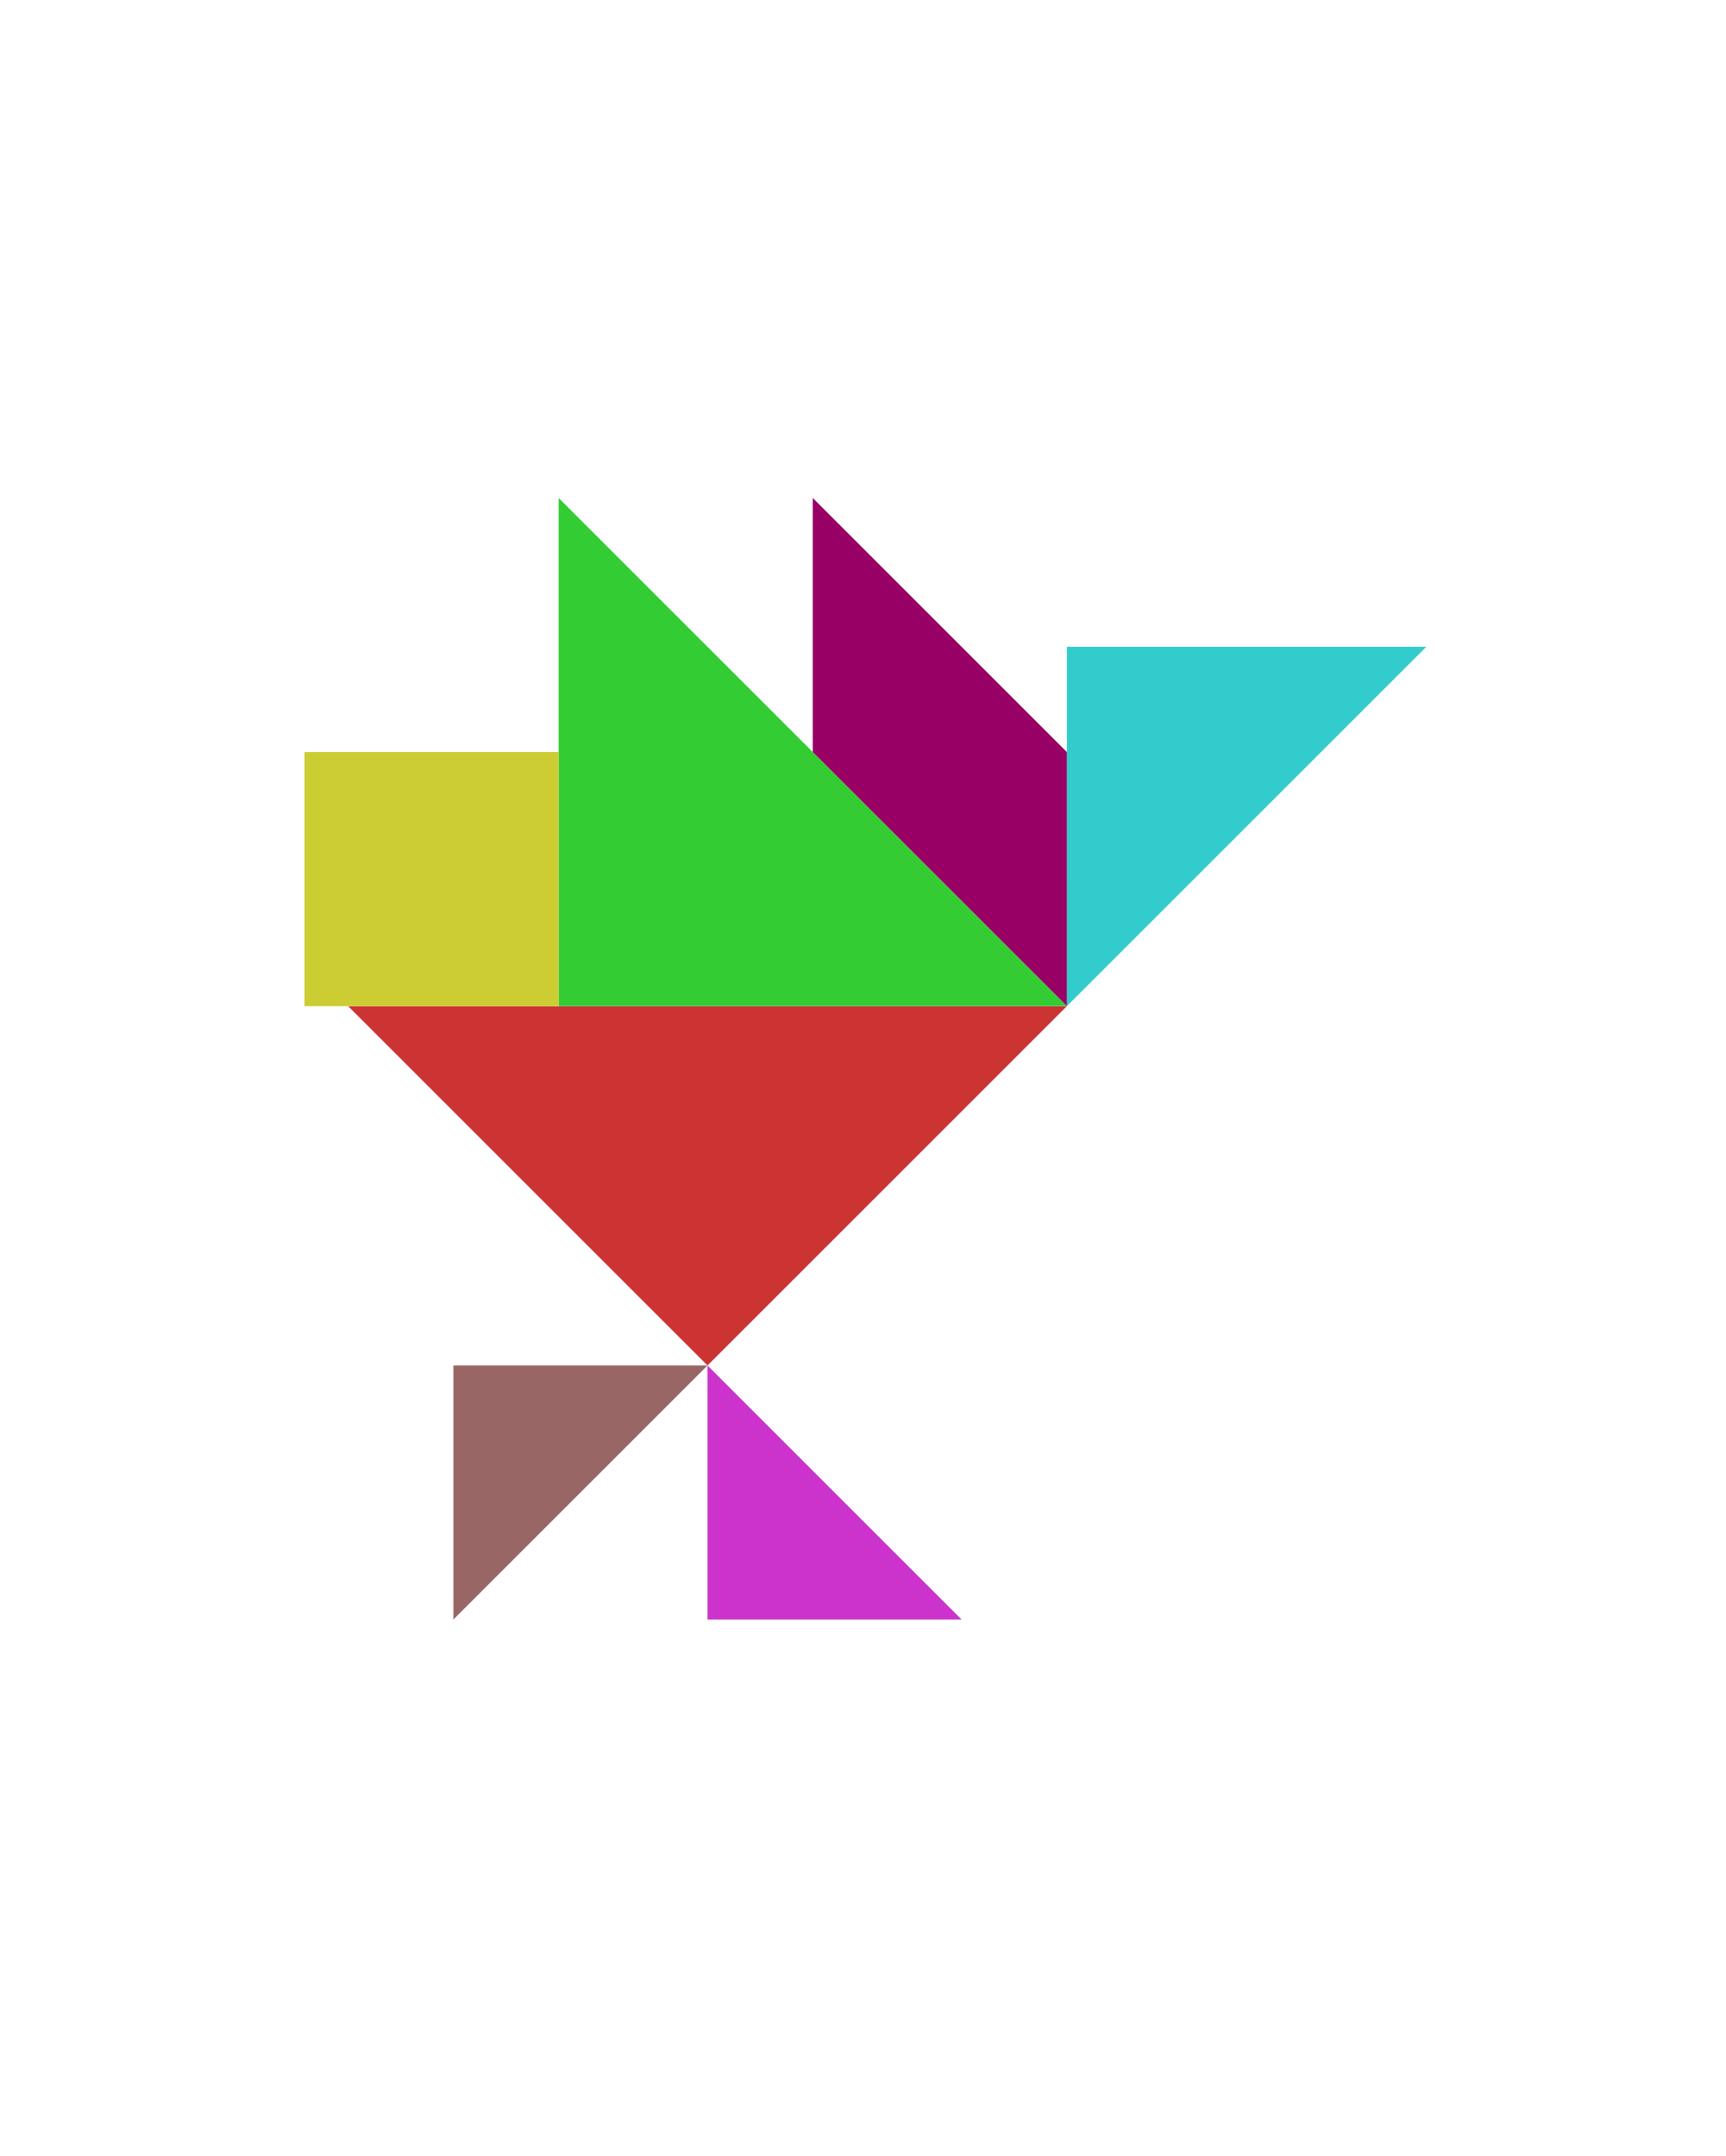
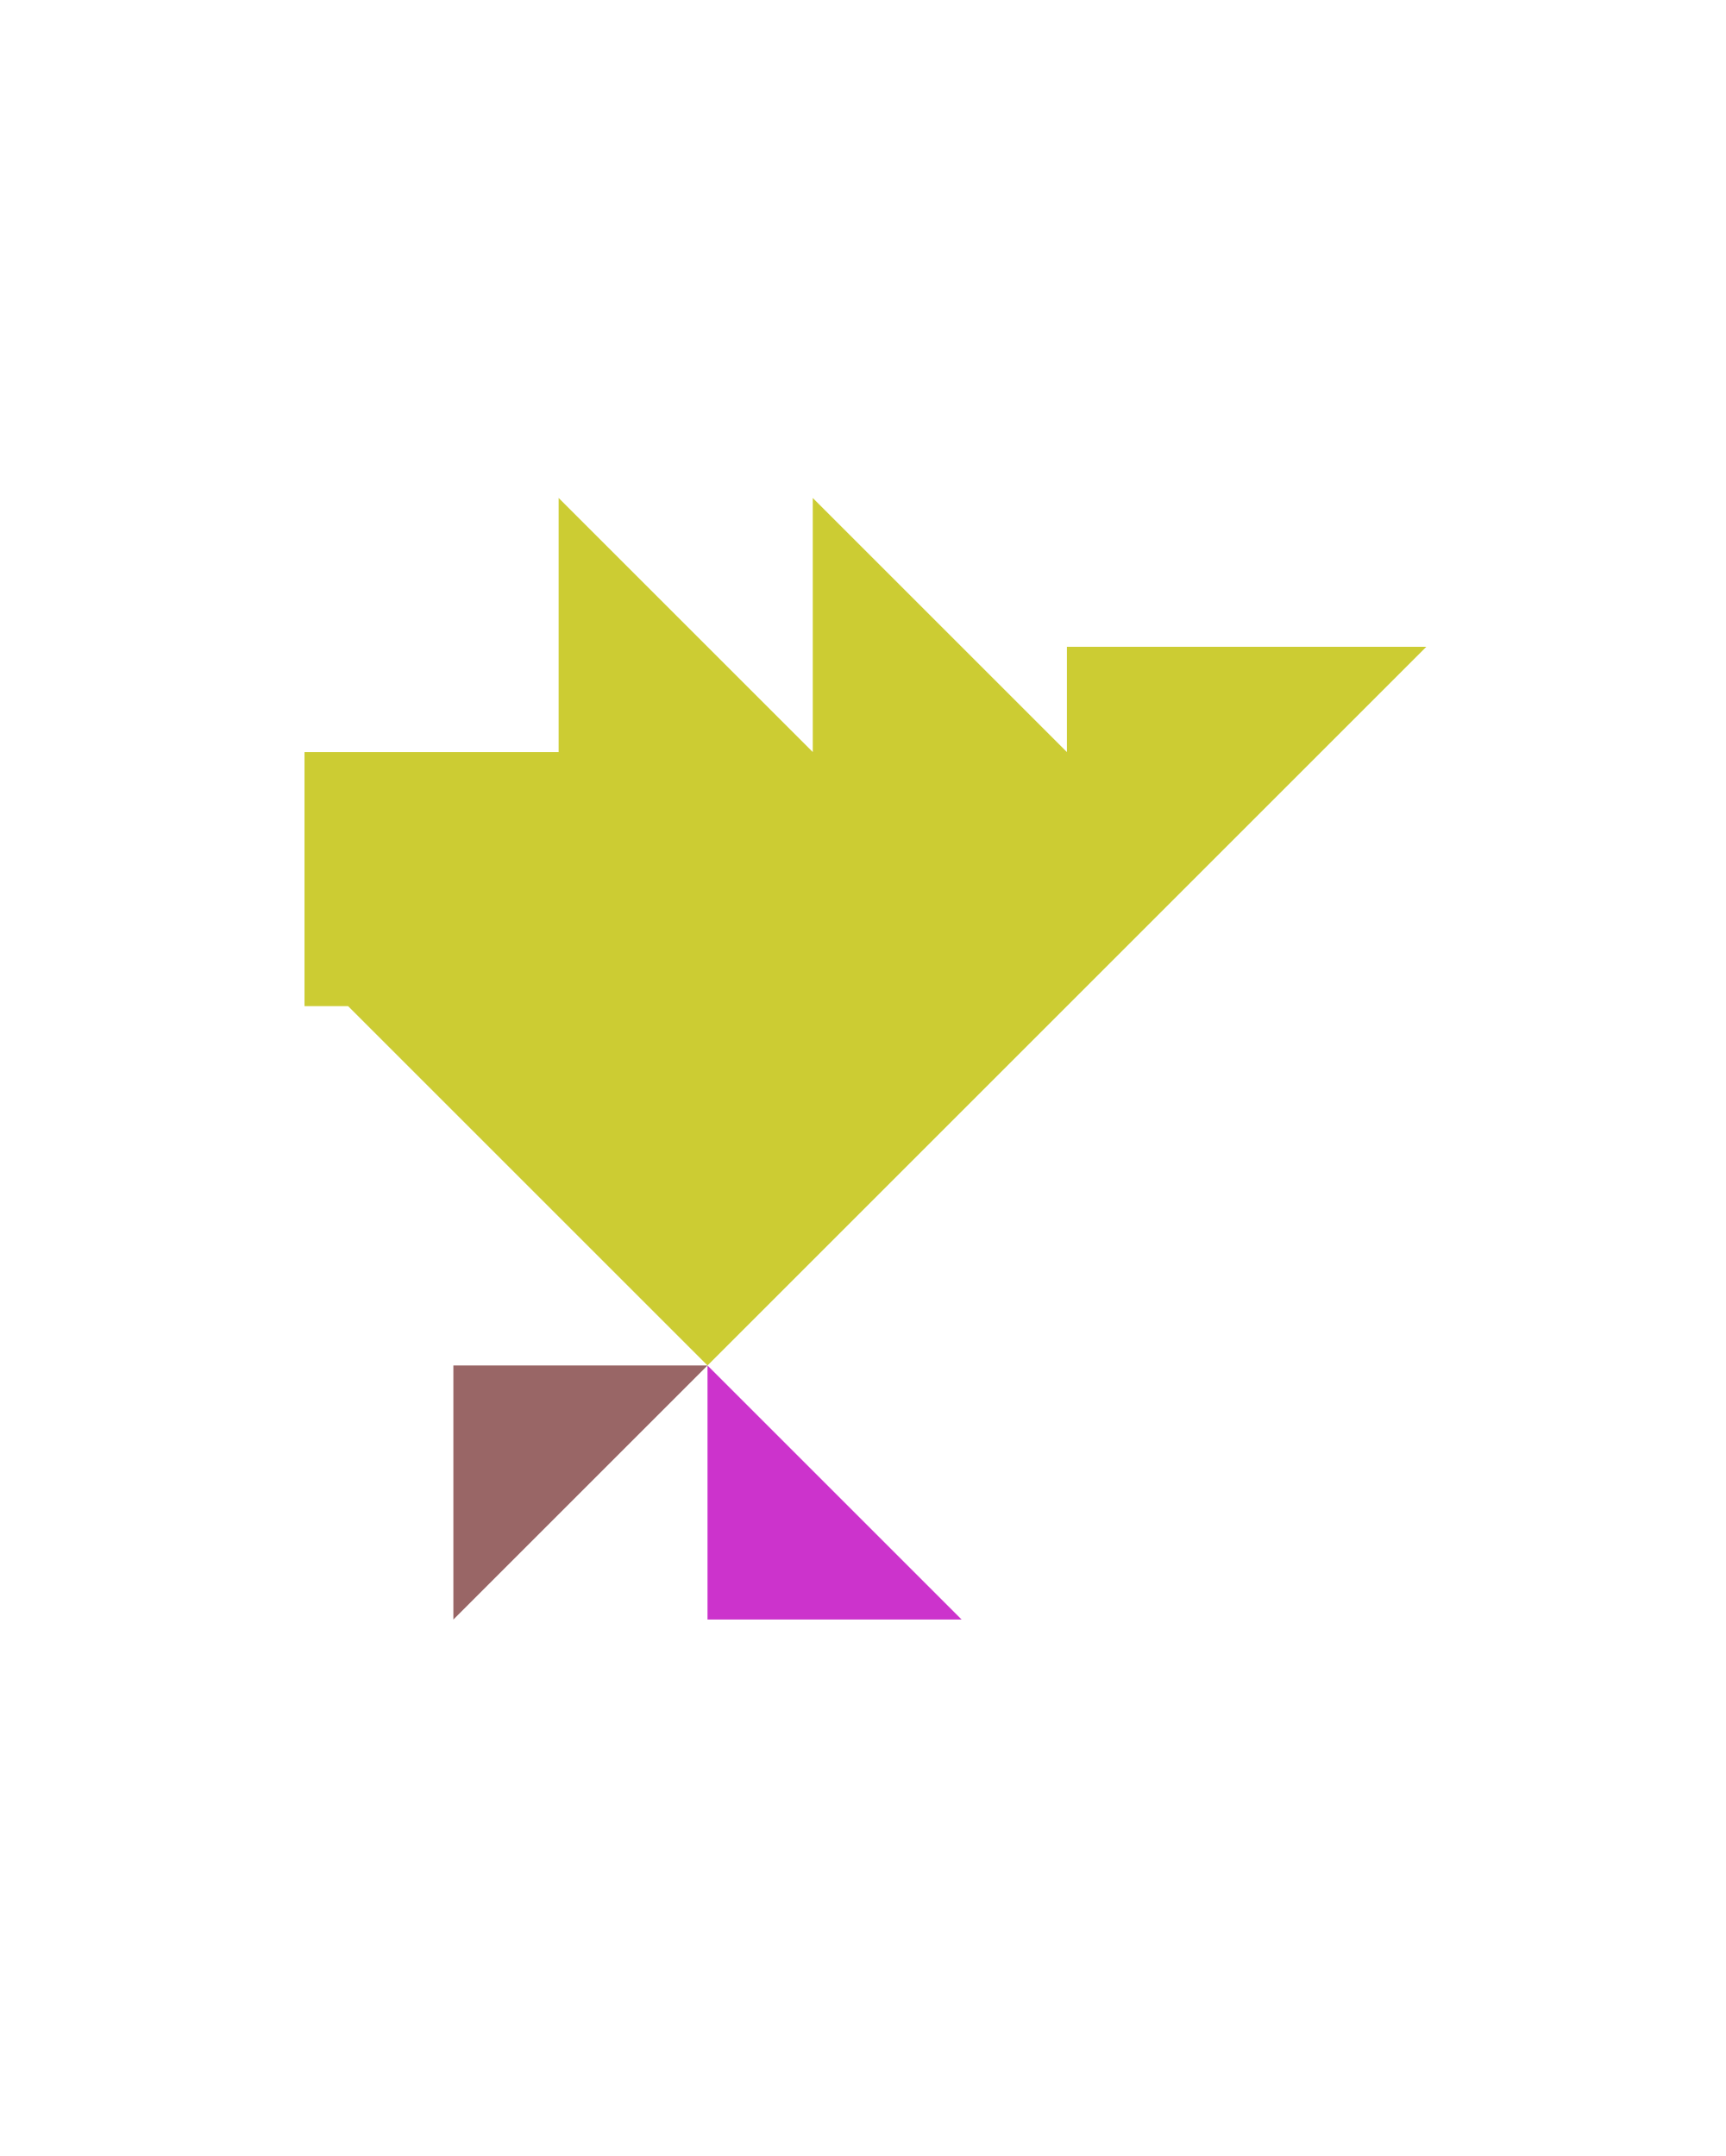
<svg xmlns="http://www.w3.org/2000/svg" version="1.1" id="Layer_1" x="0px" y="0px" width="240.094px" height="300px" viewBox="0 0 240.094 300" enable-background="new 0 0 240.094 300" xml:space="preserve">
-   <polygon fill="#CC3333" points="148.428,140.001 98.428,190.001 48.428,140.001 " />
-   <polygon fill="#33CC33" points="148.428,140.001 77.717,140.001 77.717,69.29 " />
-   <polygon fill="#996666" points="63.073,190.001 63.073,225.356 98.428,190.001 " />
-   <polygon fill="#CC33CC" points="98.428,225.356 133.783,225.356 98.428,190.001 " />
-   <polygon fill="#990066" points="113.072,104.645 148.428,140 148.426,104.646 113.07,69.291 " />
-   <polygon fill="#33CCCC" points="198.428,90 148.428,140 148.428,89.999 " />
-   <polygon fill="#CCCC33" points="77.717,104.644 77.717,104.644 42.362,104.644 42.362,140 77.717,140 " />
+   <polygon fill="#996666" points="63.073,190.001 63.073,225.355 98.428,190.001 " />
+   <polygon fill="#CC33CC" points="98.428,225.355 133.783,225.355 98.428,190.001 " />
+   <polygon fill="#CCCC33" points="198.428,90 148.428,89.999 148.428,104.648 148.426,104.646 113.07,69.291 113.072,104.645   77.717,69.29 77.717,104.644 42.362,104.644 42.362,140 48.428,140.001 98.428,190.001 " />
</svg>
